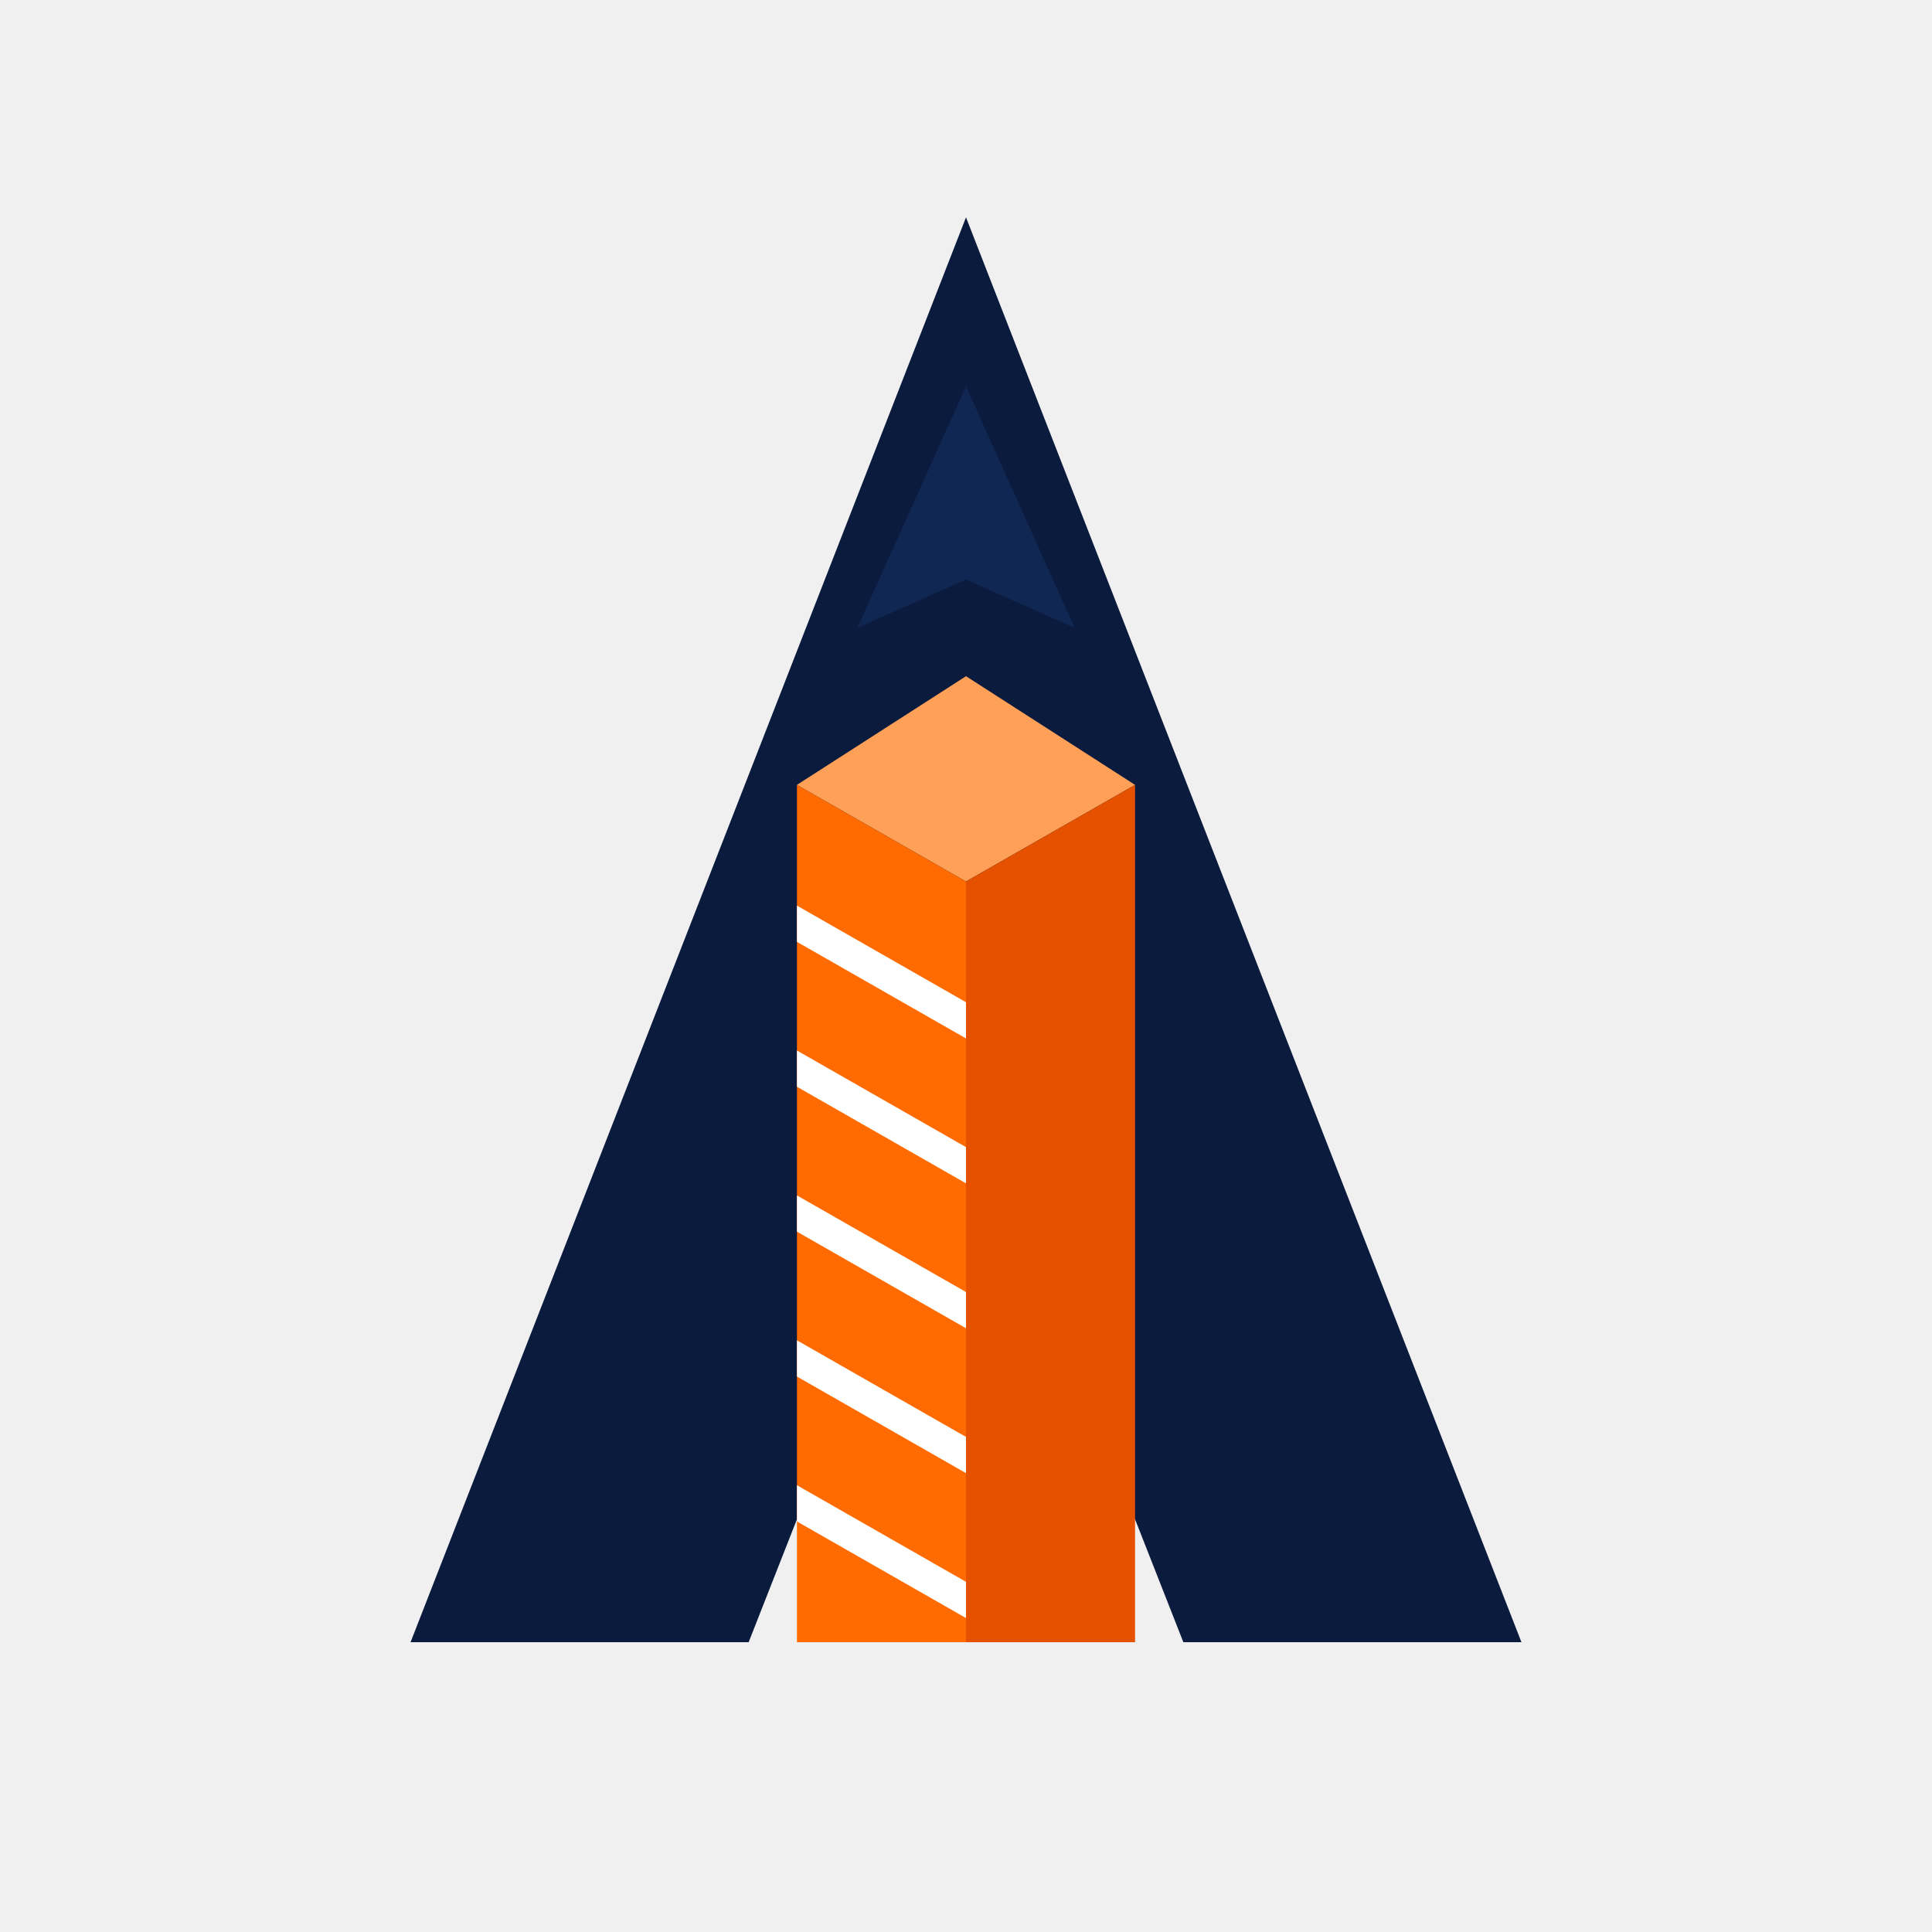
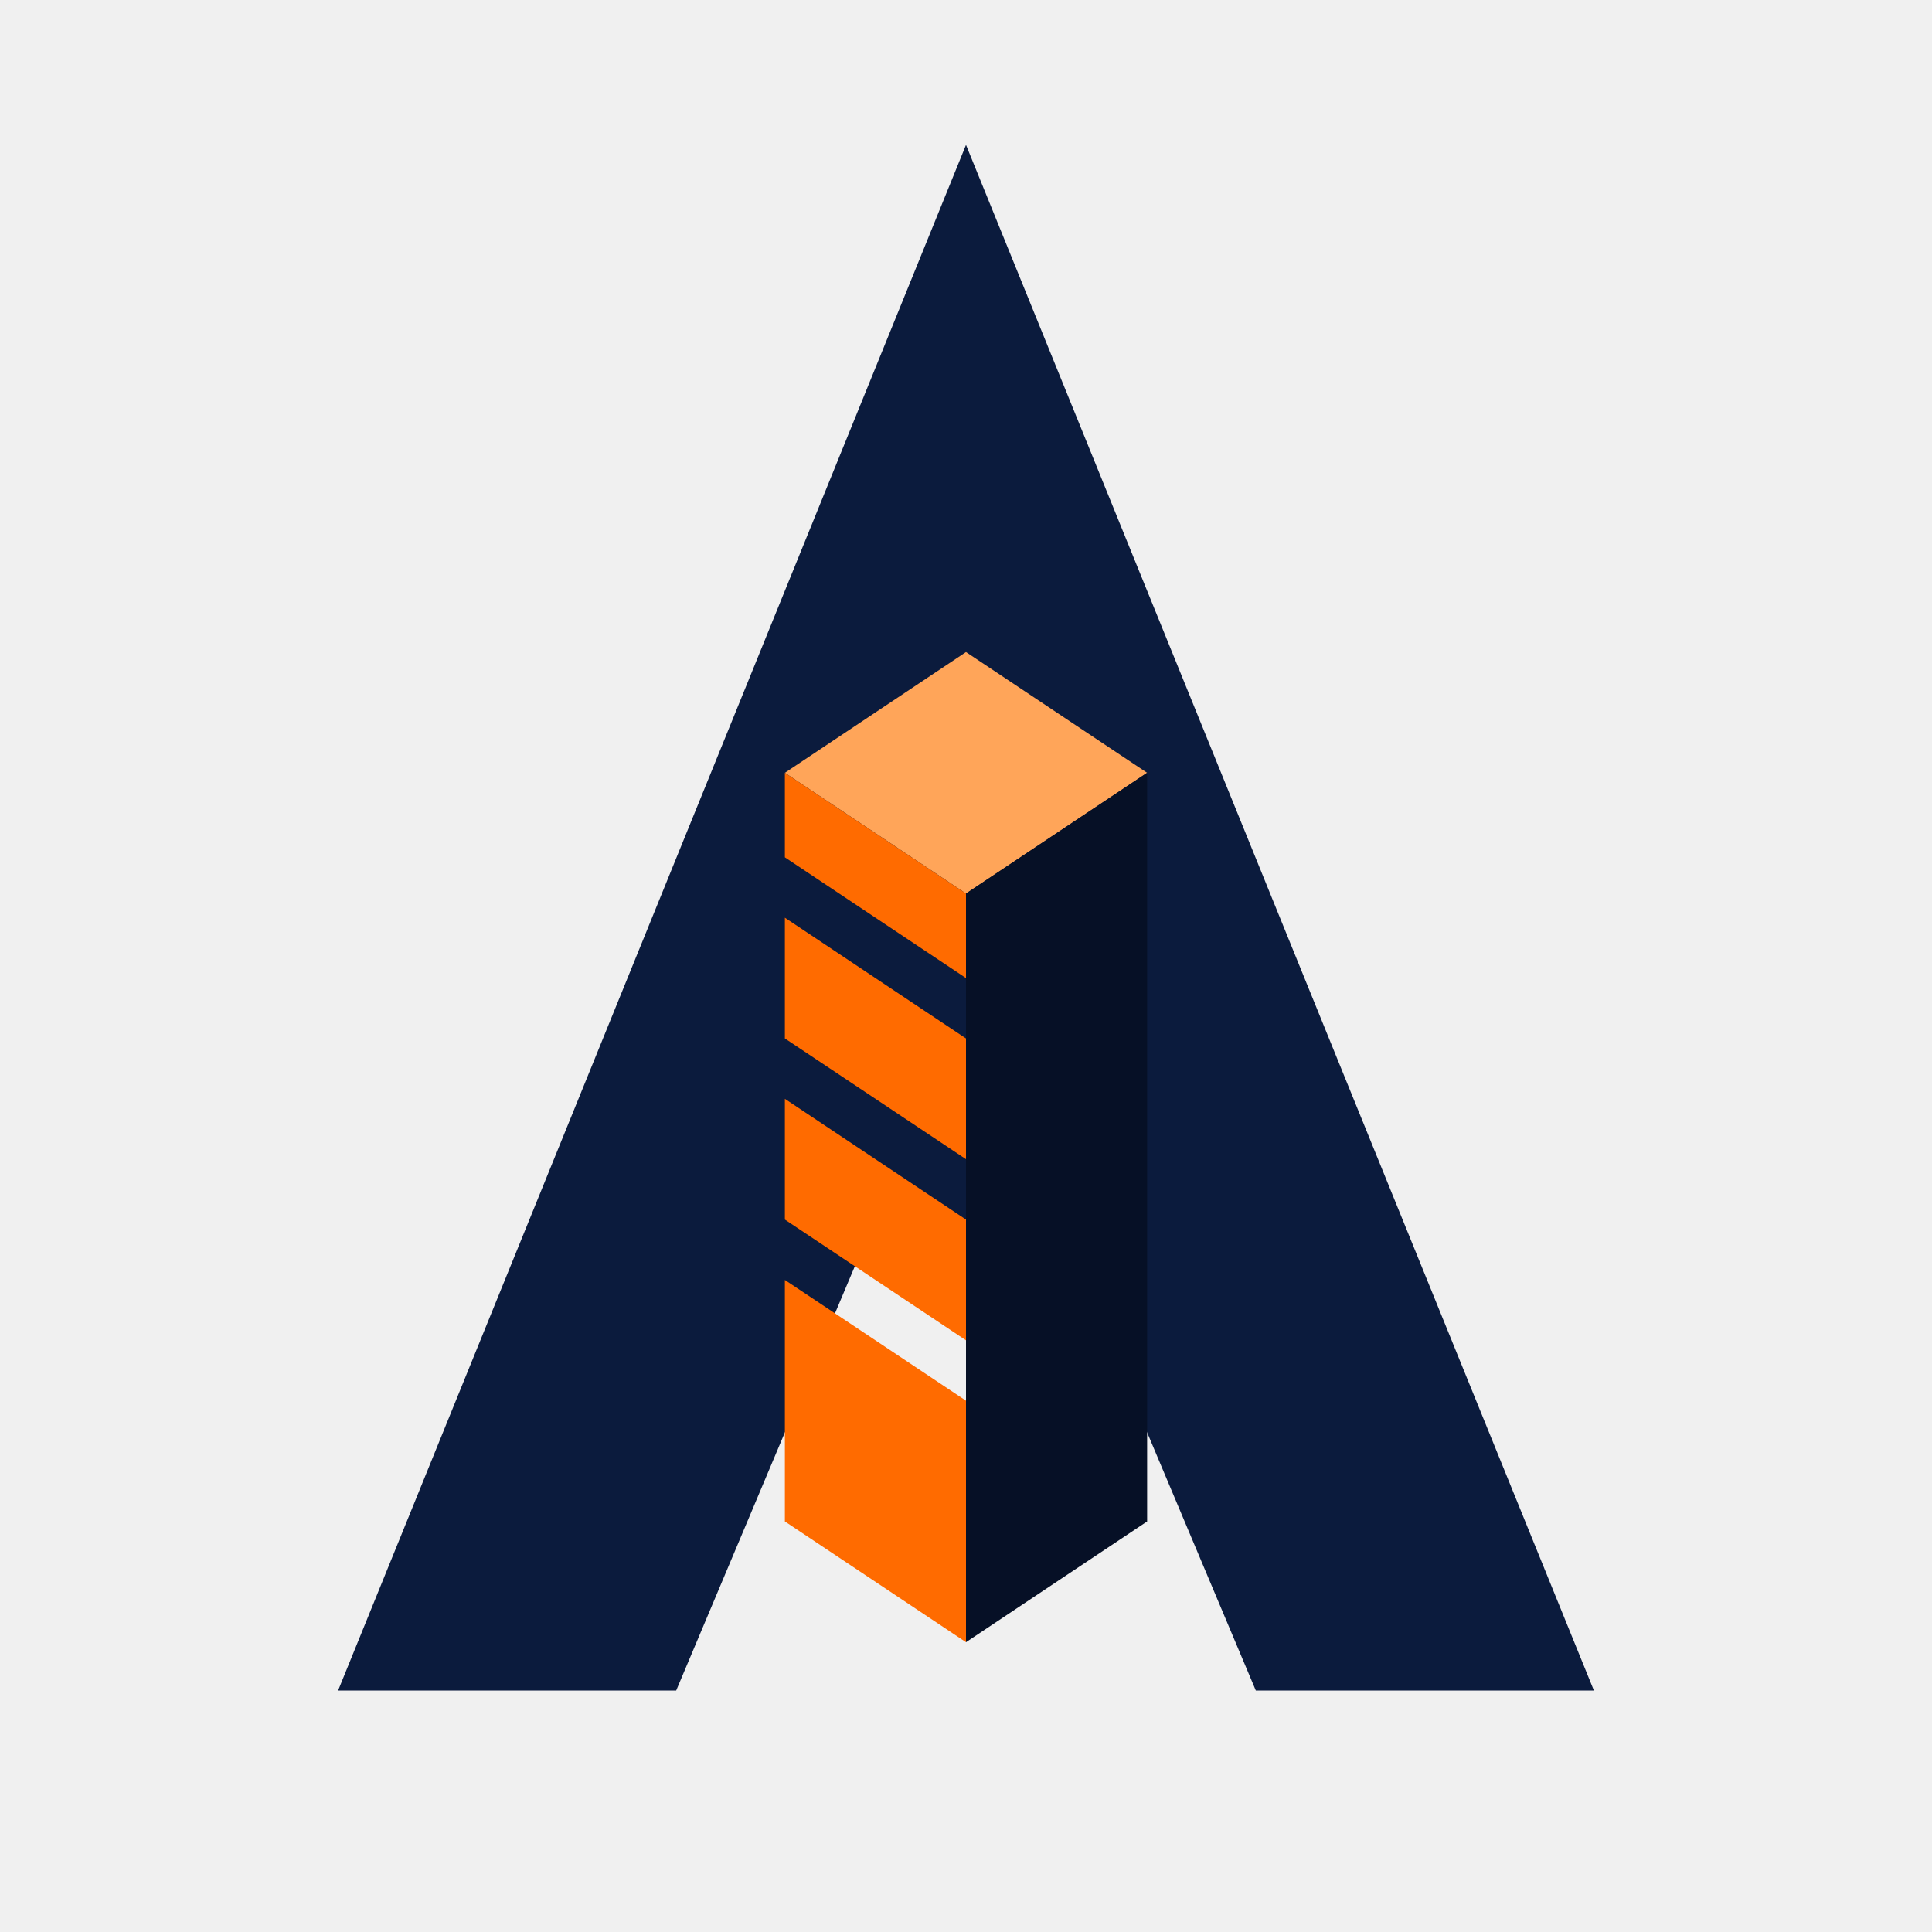
<svg xmlns="http://www.w3.org/2000/svg" viewBox="0 0 800 800" width="800" height="800">
-   <g id="agile-symbol-v1">
-     <polygon points="400,90 630,680 490,680 435,540 365,540 310,680 170,680" fill="#0B1B3D" />
-     <polygon points="400,160 445,260 400,240 355,260" fill="#1D3B7A" opacity="0.35" />
-     <polygon points="400,280 470,325 400,365 330,325" fill="#FFA059" />
-     <polygon points="330,325 400,365 400,680 330,680" fill="#FF6B00" />
-     <polygon points="400,365 470,325 470,680 400,680" fill="#E65100" />
-     <polygon points="330,375 400,415 400,430 330,390" fill="#FFFFFF" />
-     <polygon points="330,435 400,475 400,490 330,450" fill="#FFFFFF" />
-     <polygon points="330,495 400,535 400,550 330,510" fill="#FFFFFF" />
-     <polygon points="330,555 400,595 400,610 330,570" fill="#FFFFFF" />
-     <polygon points="330,615 400,655 400,670 330,630" fill="#FFFFFF" />
+   <g id="agile-symbol-master">
+     <polygon points="400,60 660,700 520,700 440,510 360,510 280,700 140,700" fill="#0B1B3D" />
+     <polygon points="400,270 475,320 400,370 325,320" fill="#FFA559" />
+     <polygon points="325,320 400,370 400,405 325,355" fill="#FF6B00" />
+     <polygon points="325,380 400,430 400,480 325,430" fill="#FF6B00" />
+     <polygon points="325,455 400,505 400,555 325,505" fill="#FF6B00" />
+     <polygon points="325,530 400,580 400,680 325,630" fill="#FF6B00" />
+     <polygon points="400,370 475,320 475,630 400,680" fill="#061026" />
  </g>
</svg>
